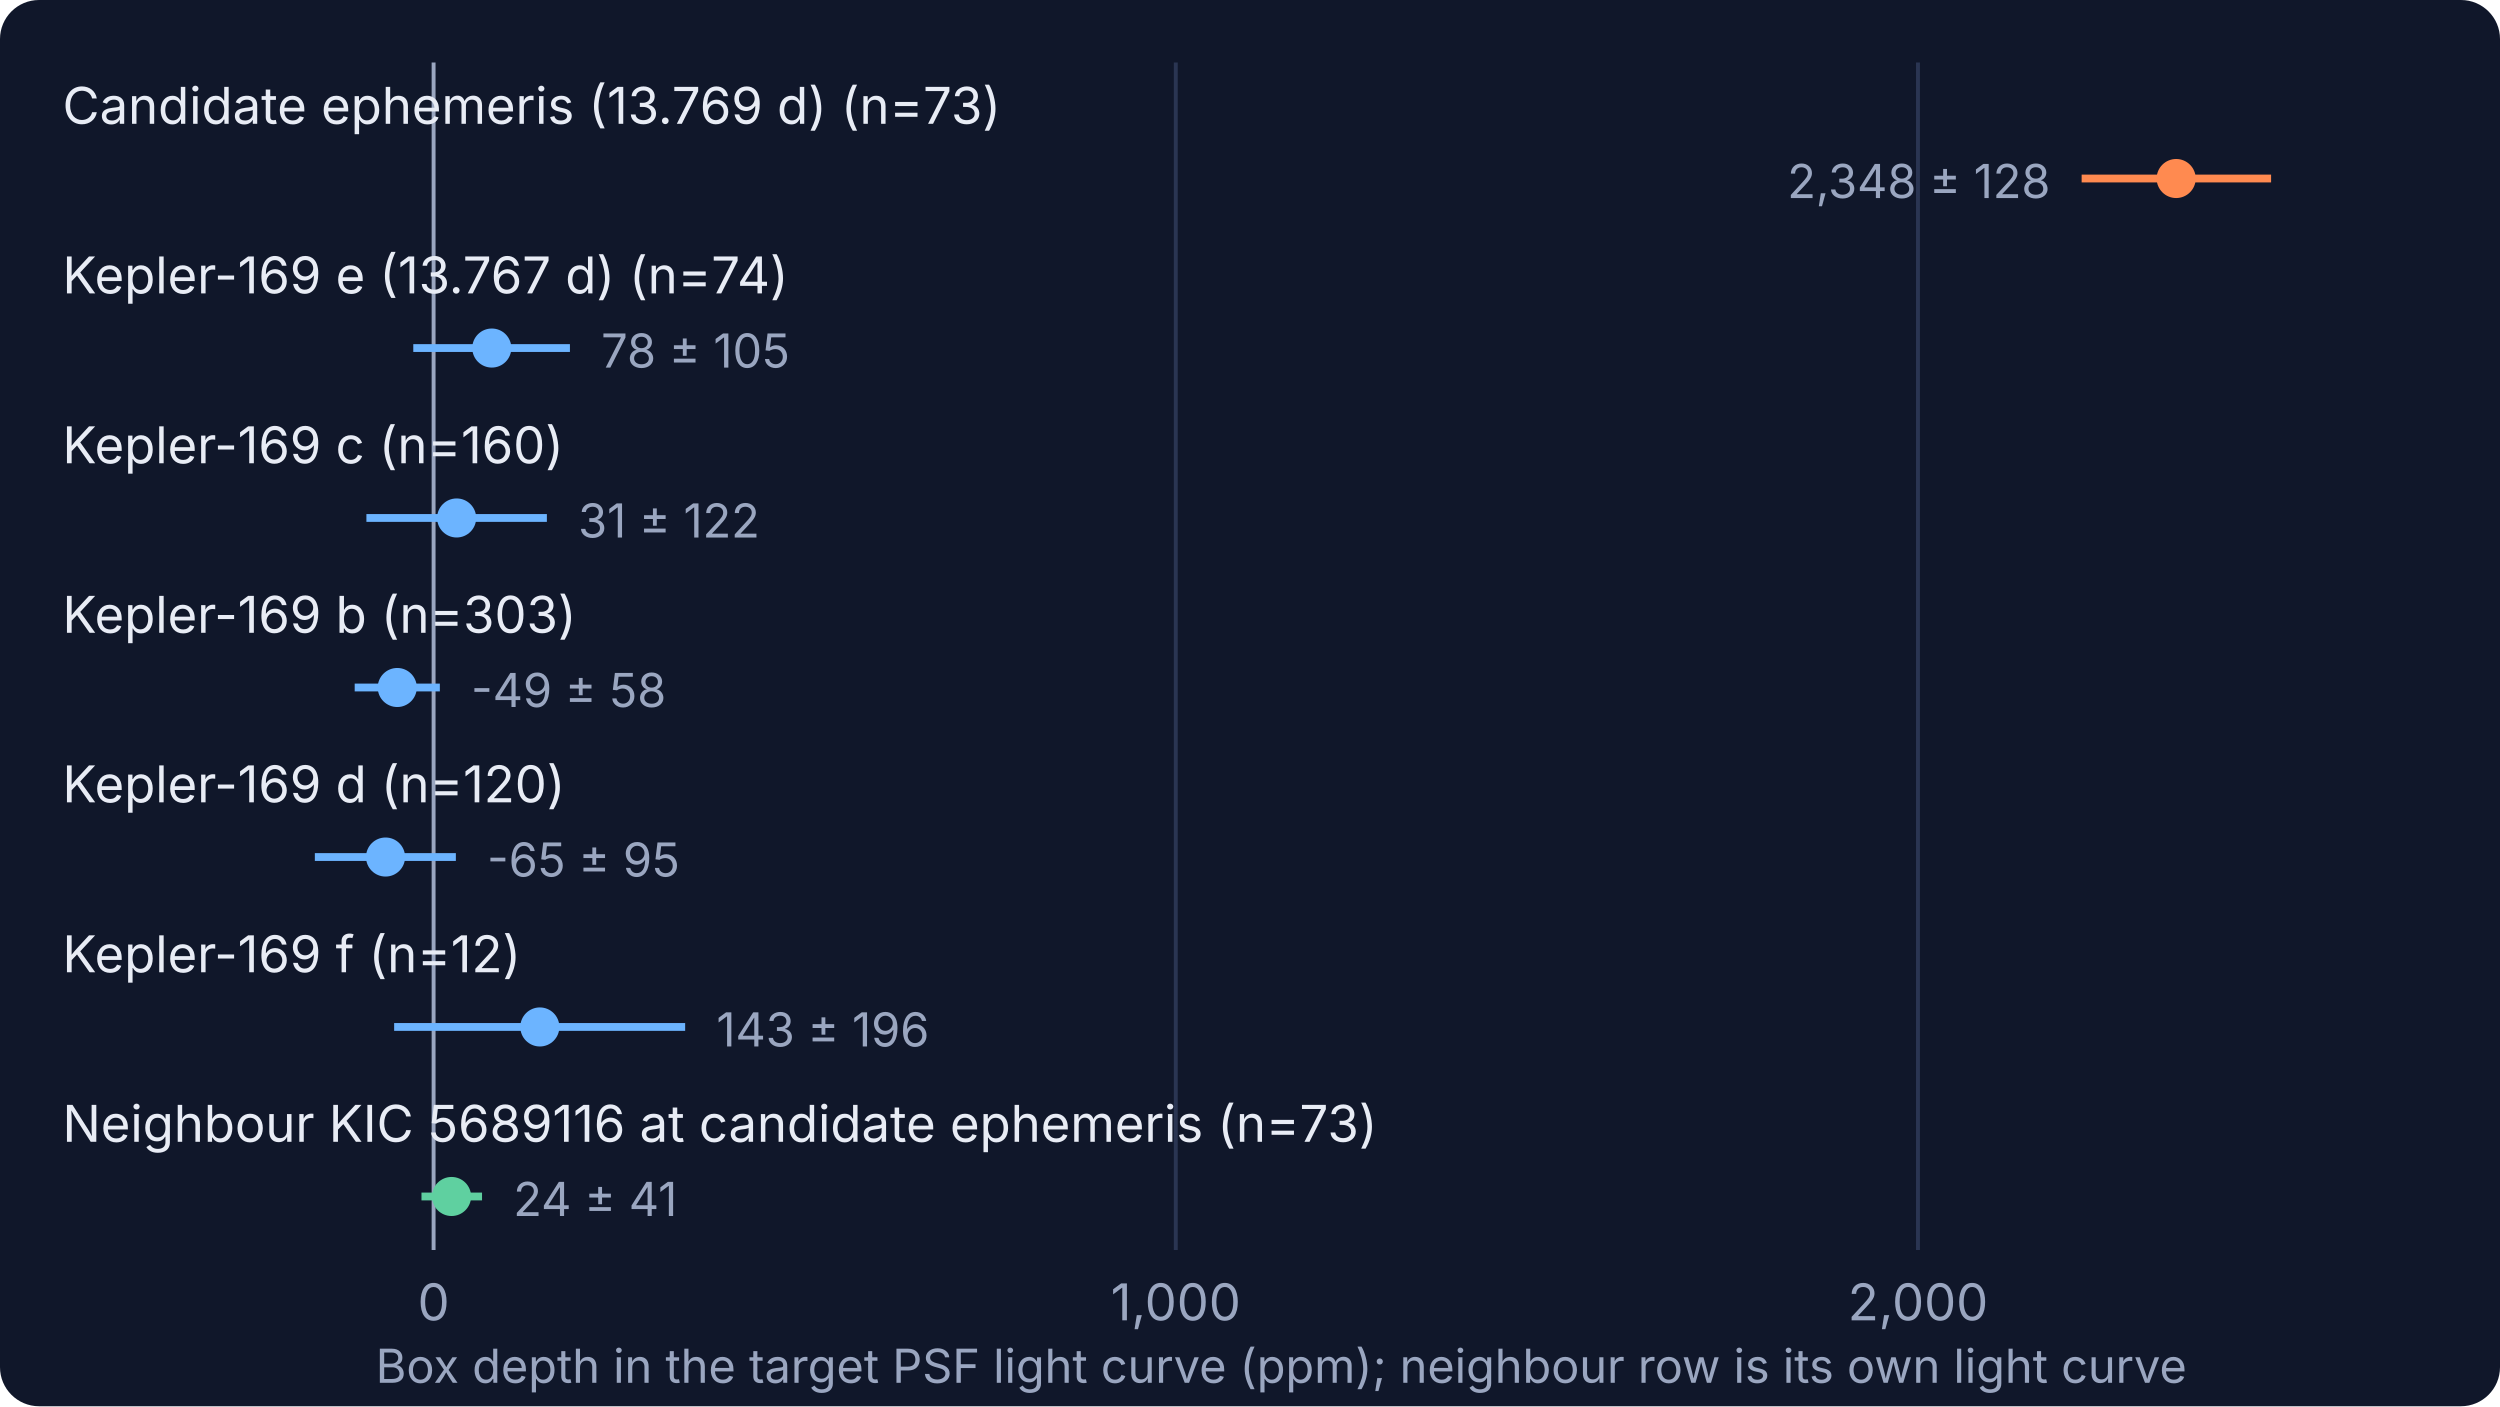
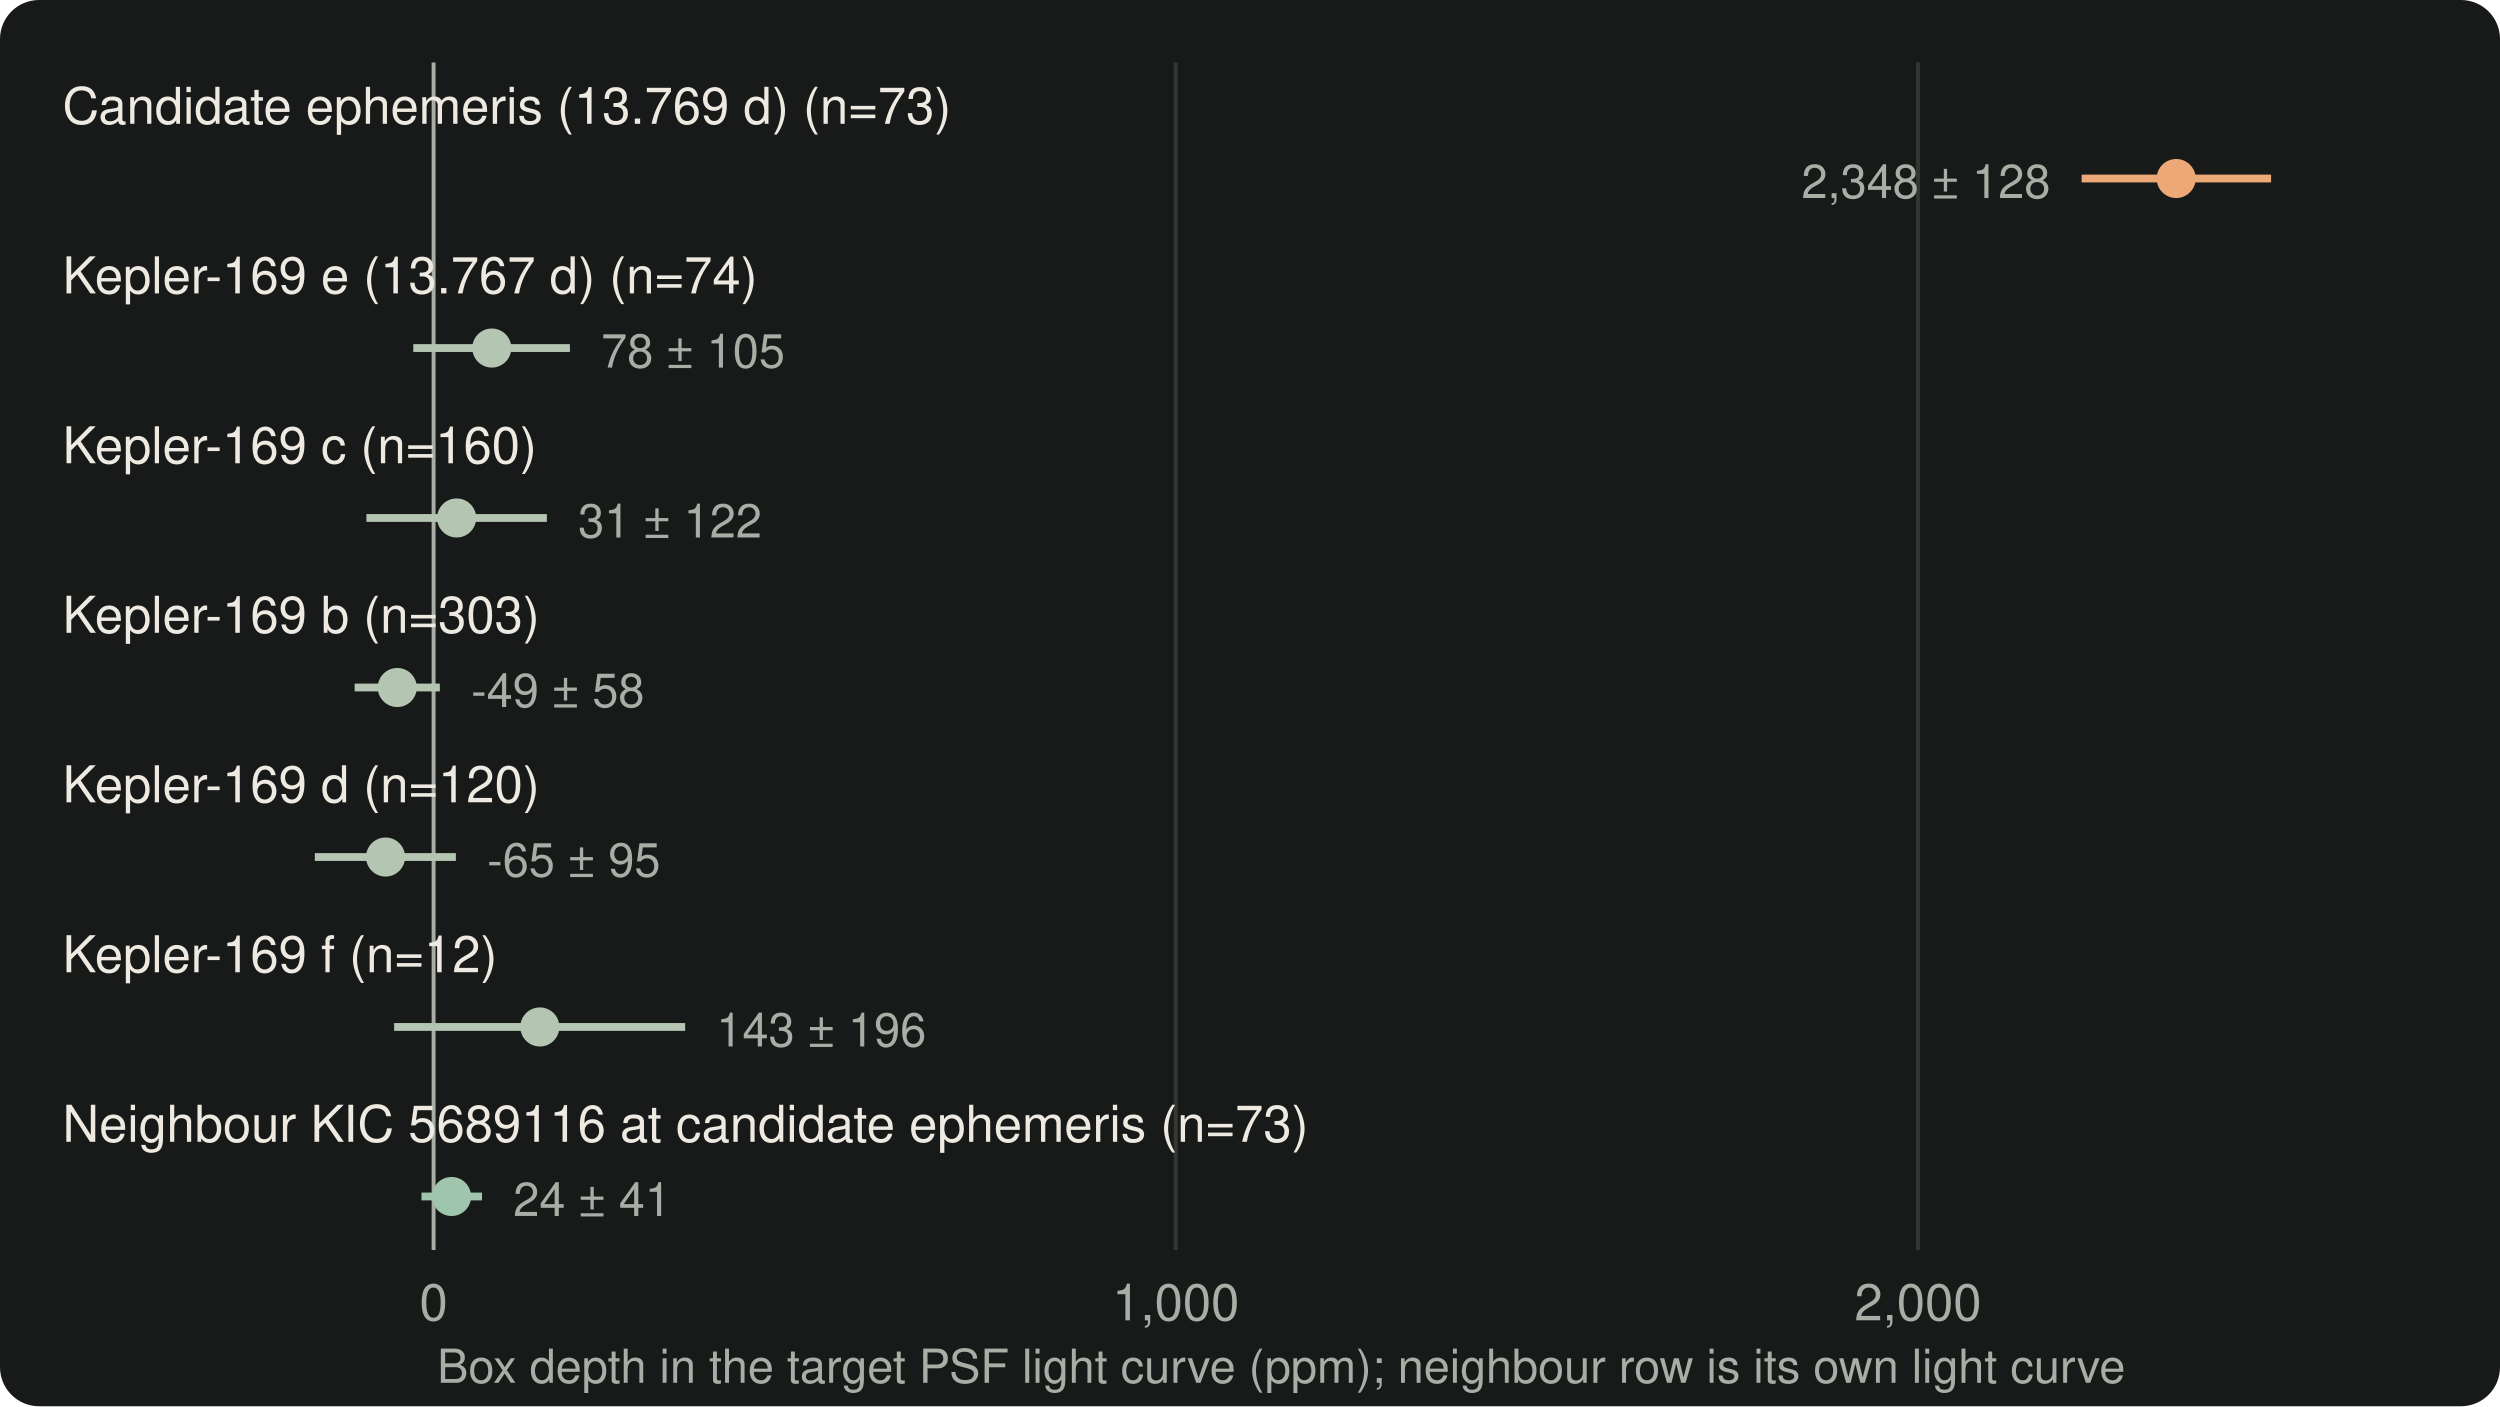
<svg xmlns="http://www.w3.org/2000/svg" viewBox="0 0 640 360" role="img" aria-labelledby="t d">
-   <rect width="640" height="360" fill="#10172a" rx="10" />
-   <line x1="111.0" y1="16.0" x2="111.0" y2="320.0" stroke="#9aa6c0" stroke-width="1" />
-   <text x="111.0" y="338.0" font-size="13" fill="#9aa6c0" text-anchor="middle" font-weight="400" font-family="system-ui,-apple-system,Segoe UI,sans-serif">0</text>
-   <line x1="301.0" y1="16.0" x2="301.0" y2="320.0" stroke="#2a3552" stroke-width="1" />
-   <text x="301.0" y="338.0" font-size="13" fill="#9aa6c0" text-anchor="middle" font-weight="400" font-family="system-ui,-apple-system,Segoe UI,sans-serif">1,000</text>
-   <line x1="491.0" y1="16.0" x2="491.0" y2="320.0" stroke="#2a3552" stroke-width="1" />
-   <text x="491.0" y="338.0" font-size="13" fill="#9aa6c0" text-anchor="middle" font-weight="400" font-family="system-ui,-apple-system,Segoe UI,sans-serif">2,000</text>
-   <text x="328.0" y="354.0" font-size="12" fill="#9aa6c0" text-anchor="middle" font-weight="400" font-family="system-ui,-apple-system,Segoe UI,sans-serif">Box depth in the target PSF light curve (ppm); neighbour row is its own light curve</text>
-   <text x="16.0" y="31.7" font-size="13" fill="#e8ecf5" text-anchor="start" font-weight="400" font-family="system-ui,-apple-system,Segoe UI,sans-serif">Candidate ephemeris (13.769 d)  (n=73)</text>
-   <line x1="532.9" y1="45.7" x2="581.4" y2="45.7" stroke="#ff8a50" stroke-width="2" />
-   <circle cx="557.1" cy="45.7" r="5" fill="#ff8a50" stroke="none" stroke-width="1" opacity="1" />
-   <text x="524.9" y="50.7" font-size="12" fill="#9aa6c0" text-anchor="end" font-weight="400" font-family="system-ui,-apple-system,Segoe UI,sans-serif">2,348 ± 128</text>
-   <text x="16.0" y="75.1" font-size="13" fill="#e8ecf5" text-anchor="start" font-weight="400" font-family="system-ui,-apple-system,Segoe UI,sans-serif">Kepler-169 e (13.767 d)  (n=74)</text>
-   <line x1="105.8" y1="89.1" x2="145.9" y2="89.1" stroke="#6cb4ff" stroke-width="2" />
-   <circle cx="125.9" cy="89.1" r="5" fill="#6cb4ff" stroke="none" stroke-width="1" opacity="1" />
-   <text x="153.9" y="94.1" font-size="12" fill="#9aa6c0" text-anchor="start" font-weight="400" font-family="system-ui,-apple-system,Segoe UI,sans-serif">78 ± 105</text>
-   <text x="16.0" y="118.6" font-size="13" fill="#e8ecf5" text-anchor="start" font-weight="400" font-family="system-ui,-apple-system,Segoe UI,sans-serif">Kepler-169 c  (n=160)</text>
-   <line x1="93.8" y1="132.6" x2="140.0" y2="132.6" stroke="#6cb4ff" stroke-width="2" />
-   <circle cx="116.9" cy="132.6" r="5" fill="#6cb4ff" stroke="none" stroke-width="1" opacity="1" />
-   <text x="148.0" y="137.6" font-size="12" fill="#9aa6c0" text-anchor="start" font-weight="400" font-family="system-ui,-apple-system,Segoe UI,sans-serif">31 ± 122</text>
-   <text x="16.0" y="162.0" font-size="13" fill="#e8ecf5" text-anchor="start" font-weight="400" font-family="system-ui,-apple-system,Segoe UI,sans-serif">Kepler-169 b  (n=303)</text>
-   <line x1="90.8" y1="176.0" x2="112.6" y2="176.0" stroke="#6cb4ff" stroke-width="2" />
-   <circle cx="101.7" cy="176.0" r="5" fill="#6cb4ff" stroke="none" stroke-width="1" opacity="1" />
-   <text x="120.6" y="181.0" font-size="12" fill="#9aa6c0" text-anchor="start" font-weight="400" font-family="system-ui,-apple-system,Segoe UI,sans-serif">-49 ± 58</text>
-   <text x="16.0" y="205.4" font-size="13" fill="#e8ecf5" text-anchor="start" font-weight="400" font-family="system-ui,-apple-system,Segoe UI,sans-serif">Kepler-169 d  (n=120)</text>
-   <line x1="80.6" y1="219.4" x2="116.7" y2="219.4" stroke="#6cb4ff" stroke-width="2" />
-   <circle cx="98.7" cy="219.4" r="5" fill="#6cb4ff" stroke="none" stroke-width="1" opacity="1" />
-   <text x="124.7" y="224.4" font-size="12" fill="#9aa6c0" text-anchor="start" font-weight="400" font-family="system-ui,-apple-system,Segoe UI,sans-serif">-65 ± 95</text>
-   <text x="16.0" y="248.9" font-size="13" fill="#e8ecf5" text-anchor="start" font-weight="400" font-family="system-ui,-apple-system,Segoe UI,sans-serif">Kepler-169 f  (n=12)</text>
-   <line x1="100.9" y1="262.9" x2="175.4" y2="262.9" stroke="#6cb4ff" stroke-width="2" />
-   <circle cx="138.2" cy="262.9" r="5" fill="#6cb4ff" stroke="none" stroke-width="1" opacity="1" />
-   <text x="183.4" y="267.9" font-size="12" fill="#9aa6c0" text-anchor="start" font-weight="400" font-family="system-ui,-apple-system,Segoe UI,sans-serif">143 ± 196</text>
-   <text x="16.0" y="292.3" font-size="13" fill="#e8ecf5" text-anchor="start" font-weight="400" font-family="system-ui,-apple-system,Segoe UI,sans-serif">Neighbour KIC 5689116 at candidate ephemeris  (n=73)</text>
-   <line x1="107.9" y1="306.3" x2="123.4" y2="306.3" stroke="#5fd0a0" stroke-width="2" />
-   <circle cx="115.6" cy="306.3" r="5" fill="#5fd0a0" stroke="none" stroke-width="1" opacity="1" />
-   <text x="131.4" y="311.3" font-size="12" fill="#9aa6c0" text-anchor="start" font-weight="400" font-family="system-ui,-apple-system,Segoe UI,sans-serif">24 ± 41</text>
+   <rect width="640" height="360" fill="#181a19" rx="10" />
+   <line x1="111.0" y1="16.0" x2="111.0" y2="320.0" stroke="#a8aea5" stroke-width="1" />
+   <text x="111.0" y="338.0" font-size="13" fill="#a8aea5" text-anchor="middle" font-weight="400" font-family="Helvetica Neue,Helvetica,sans-serif">0</text>
+   <line x1="301.0" y1="16.0" x2="301.0" y2="320.0" stroke="#343733" stroke-width="1" />
+   <text x="301.0" y="338.0" font-size="13" fill="#a8aea5" text-anchor="middle" font-weight="400" font-family="Helvetica Neue,Helvetica,sans-serif">1,000</text>
+   <line x1="491.0" y1="16.0" x2="491.0" y2="320.0" stroke="#343733" stroke-width="1" />
+   <text x="491.0" y="338.0" font-size="13" fill="#a8aea5" text-anchor="middle" font-weight="400" font-family="Helvetica Neue,Helvetica,sans-serif">2,000</text>
+   <text x="328.0" y="354.0" font-size="12" fill="#a8aea5" text-anchor="middle" font-weight="400" font-family="Helvetica Neue,Helvetica,sans-serif">Box depth in the target PSF light curve (ppm); neighbour row is its own light curve</text>
+   <text x="16.0" y="31.7" font-size="13" fill="#eeeae2" text-anchor="start" font-weight="400" font-family="Helvetica Neue,Helvetica,sans-serif">Candidate ephemeris (13.769 d)  (n=73)</text>
+   <line x1="532.9" y1="45.7" x2="581.4" y2="45.7" stroke="#eda878" stroke-width="2" />
+   <circle cx="557.1" cy="45.7" r="5" fill="#eda878" stroke="none" stroke-width="1" opacity="1" />
+   <text x="524.9" y="50.7" font-size="12" fill="#a8aea5" text-anchor="end" font-weight="400" font-family="Helvetica Neue,Helvetica,sans-serif">2,348 ± 128</text>
+   <text x="16.0" y="75.1" font-size="13" fill="#eeeae2" text-anchor="start" font-weight="400" font-family="Helvetica Neue,Helvetica,sans-serif">Kepler-169 e (13.767 d)  (n=74)</text>
+   <line x1="105.8" y1="89.1" x2="145.9" y2="89.1" stroke="#b4c6b2" stroke-width="2" />
+   <circle cx="125.9" cy="89.1" r="5" fill="#b4c6b2" stroke="none" stroke-width="1" opacity="1" />
+   <text x="153.9" y="94.1" font-size="12" fill="#a8aea5" text-anchor="start" font-weight="400" font-family="Helvetica Neue,Helvetica,sans-serif">78 ± 105</text>
+   <text x="16.0" y="118.6" font-size="13" fill="#eeeae2" text-anchor="start" font-weight="400" font-family="Helvetica Neue,Helvetica,sans-serif">Kepler-169 c  (n=160)</text>
+   <line x1="93.8" y1="132.6" x2="140.0" y2="132.6" stroke="#b4c6b2" stroke-width="2" />
+   <circle cx="116.9" cy="132.6" r="5" fill="#b4c6b2" stroke="none" stroke-width="1" opacity="1" />
+   <text x="148.0" y="137.6" font-size="12" fill="#a8aea5" text-anchor="start" font-weight="400" font-family="Helvetica Neue,Helvetica,sans-serif">31 ± 122</text>
+   <text x="16.0" y="162.0" font-size="13" fill="#eeeae2" text-anchor="start" font-weight="400" font-family="Helvetica Neue,Helvetica,sans-serif">Kepler-169 b  (n=303)</text>
+   <line x1="90.8" y1="176.0" x2="112.6" y2="176.0" stroke="#b4c6b2" stroke-width="2" />
+   <circle cx="101.7" cy="176.0" r="5" fill="#b4c6b2" stroke="none" stroke-width="1" opacity="1" />
+   <text x="120.6" y="181.0" font-size="12" fill="#a8aea5" text-anchor="start" font-weight="400" font-family="Helvetica Neue,Helvetica,sans-serif">-49 ± 58</text>
+   <text x="16.0" y="205.4" font-size="13" fill="#eeeae2" text-anchor="start" font-weight="400" font-family="Helvetica Neue,Helvetica,sans-serif">Kepler-169 d  (n=120)</text>
+   <line x1="80.6" y1="219.4" x2="116.7" y2="219.4" stroke="#b4c6b2" stroke-width="2" />
+   <circle cx="98.7" cy="219.4" r="5" fill="#b4c6b2" stroke="none" stroke-width="1" opacity="1" />
+   <text x="124.7" y="224.4" font-size="12" fill="#a8aea5" text-anchor="start" font-weight="400" font-family="Helvetica Neue,Helvetica,sans-serif">-65 ± 95</text>
+   <text x="16.0" y="248.9" font-size="13" fill="#eeeae2" text-anchor="start" font-weight="400" font-family="Helvetica Neue,Helvetica,sans-serif">Kepler-169 f  (n=12)</text>
+   <line x1="100.9" y1="262.9" x2="175.4" y2="262.9" stroke="#b4c6b2" stroke-width="2" />
+   <circle cx="138.2" cy="262.9" r="5" fill="#b4c6b2" stroke="none" stroke-width="1" opacity="1" />
+   <text x="183.4" y="267.9" font-size="12" fill="#a8aea5" text-anchor="start" font-weight="400" font-family="Helvetica Neue,Helvetica,sans-serif">143 ± 196</text>
+   <text x="16.0" y="292.3" font-size="13" fill="#eeeae2" text-anchor="start" font-weight="400" font-family="Helvetica Neue,Helvetica,sans-serif">Neighbour KIC 5689116 at candidate ephemeris  (n=73)</text>
+   <line x1="107.9" y1="306.3" x2="123.4" y2="306.3" stroke="#9fc5ac" stroke-width="2" />
+   <circle cx="115.6" cy="306.3" r="5" fill="#9fc5ac" stroke="none" stroke-width="1" opacity="1" />
+   <text x="131.4" y="311.3" font-size="12" fill="#a8aea5" text-anchor="start" font-weight="400" font-family="Helvetica Neue,Helvetica,sans-serif">24 ± 41</text>
</svg>
